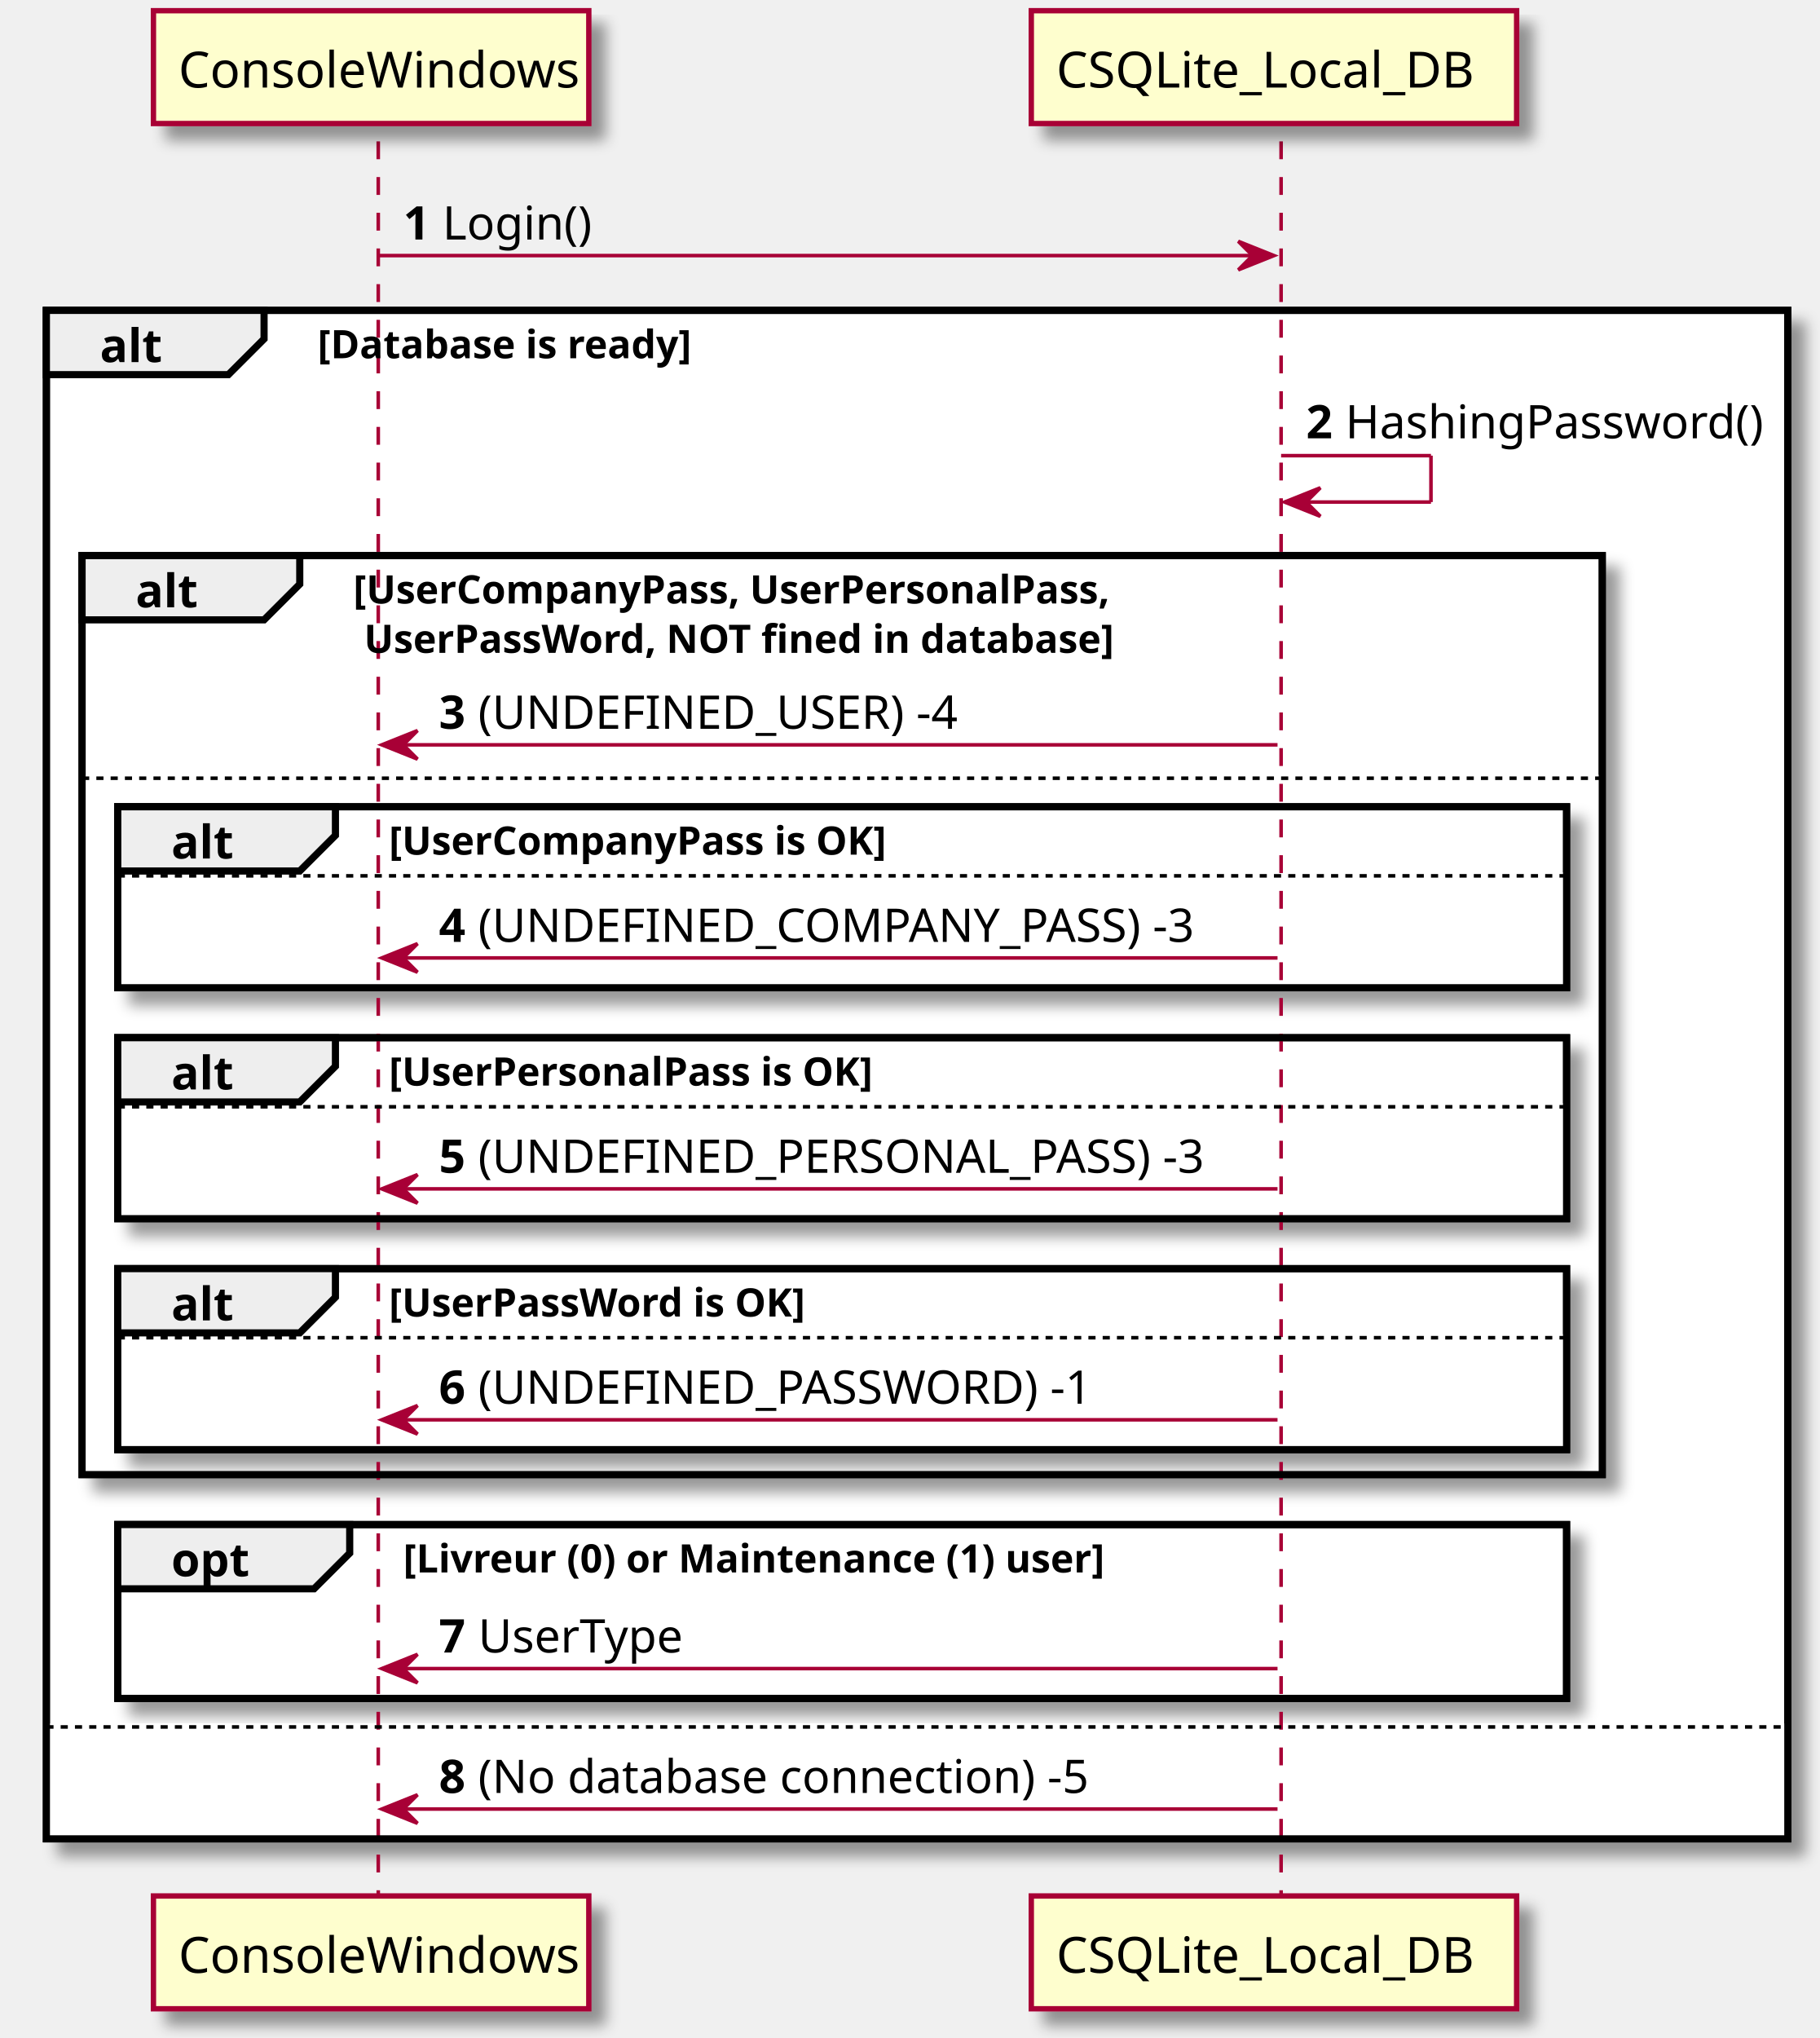
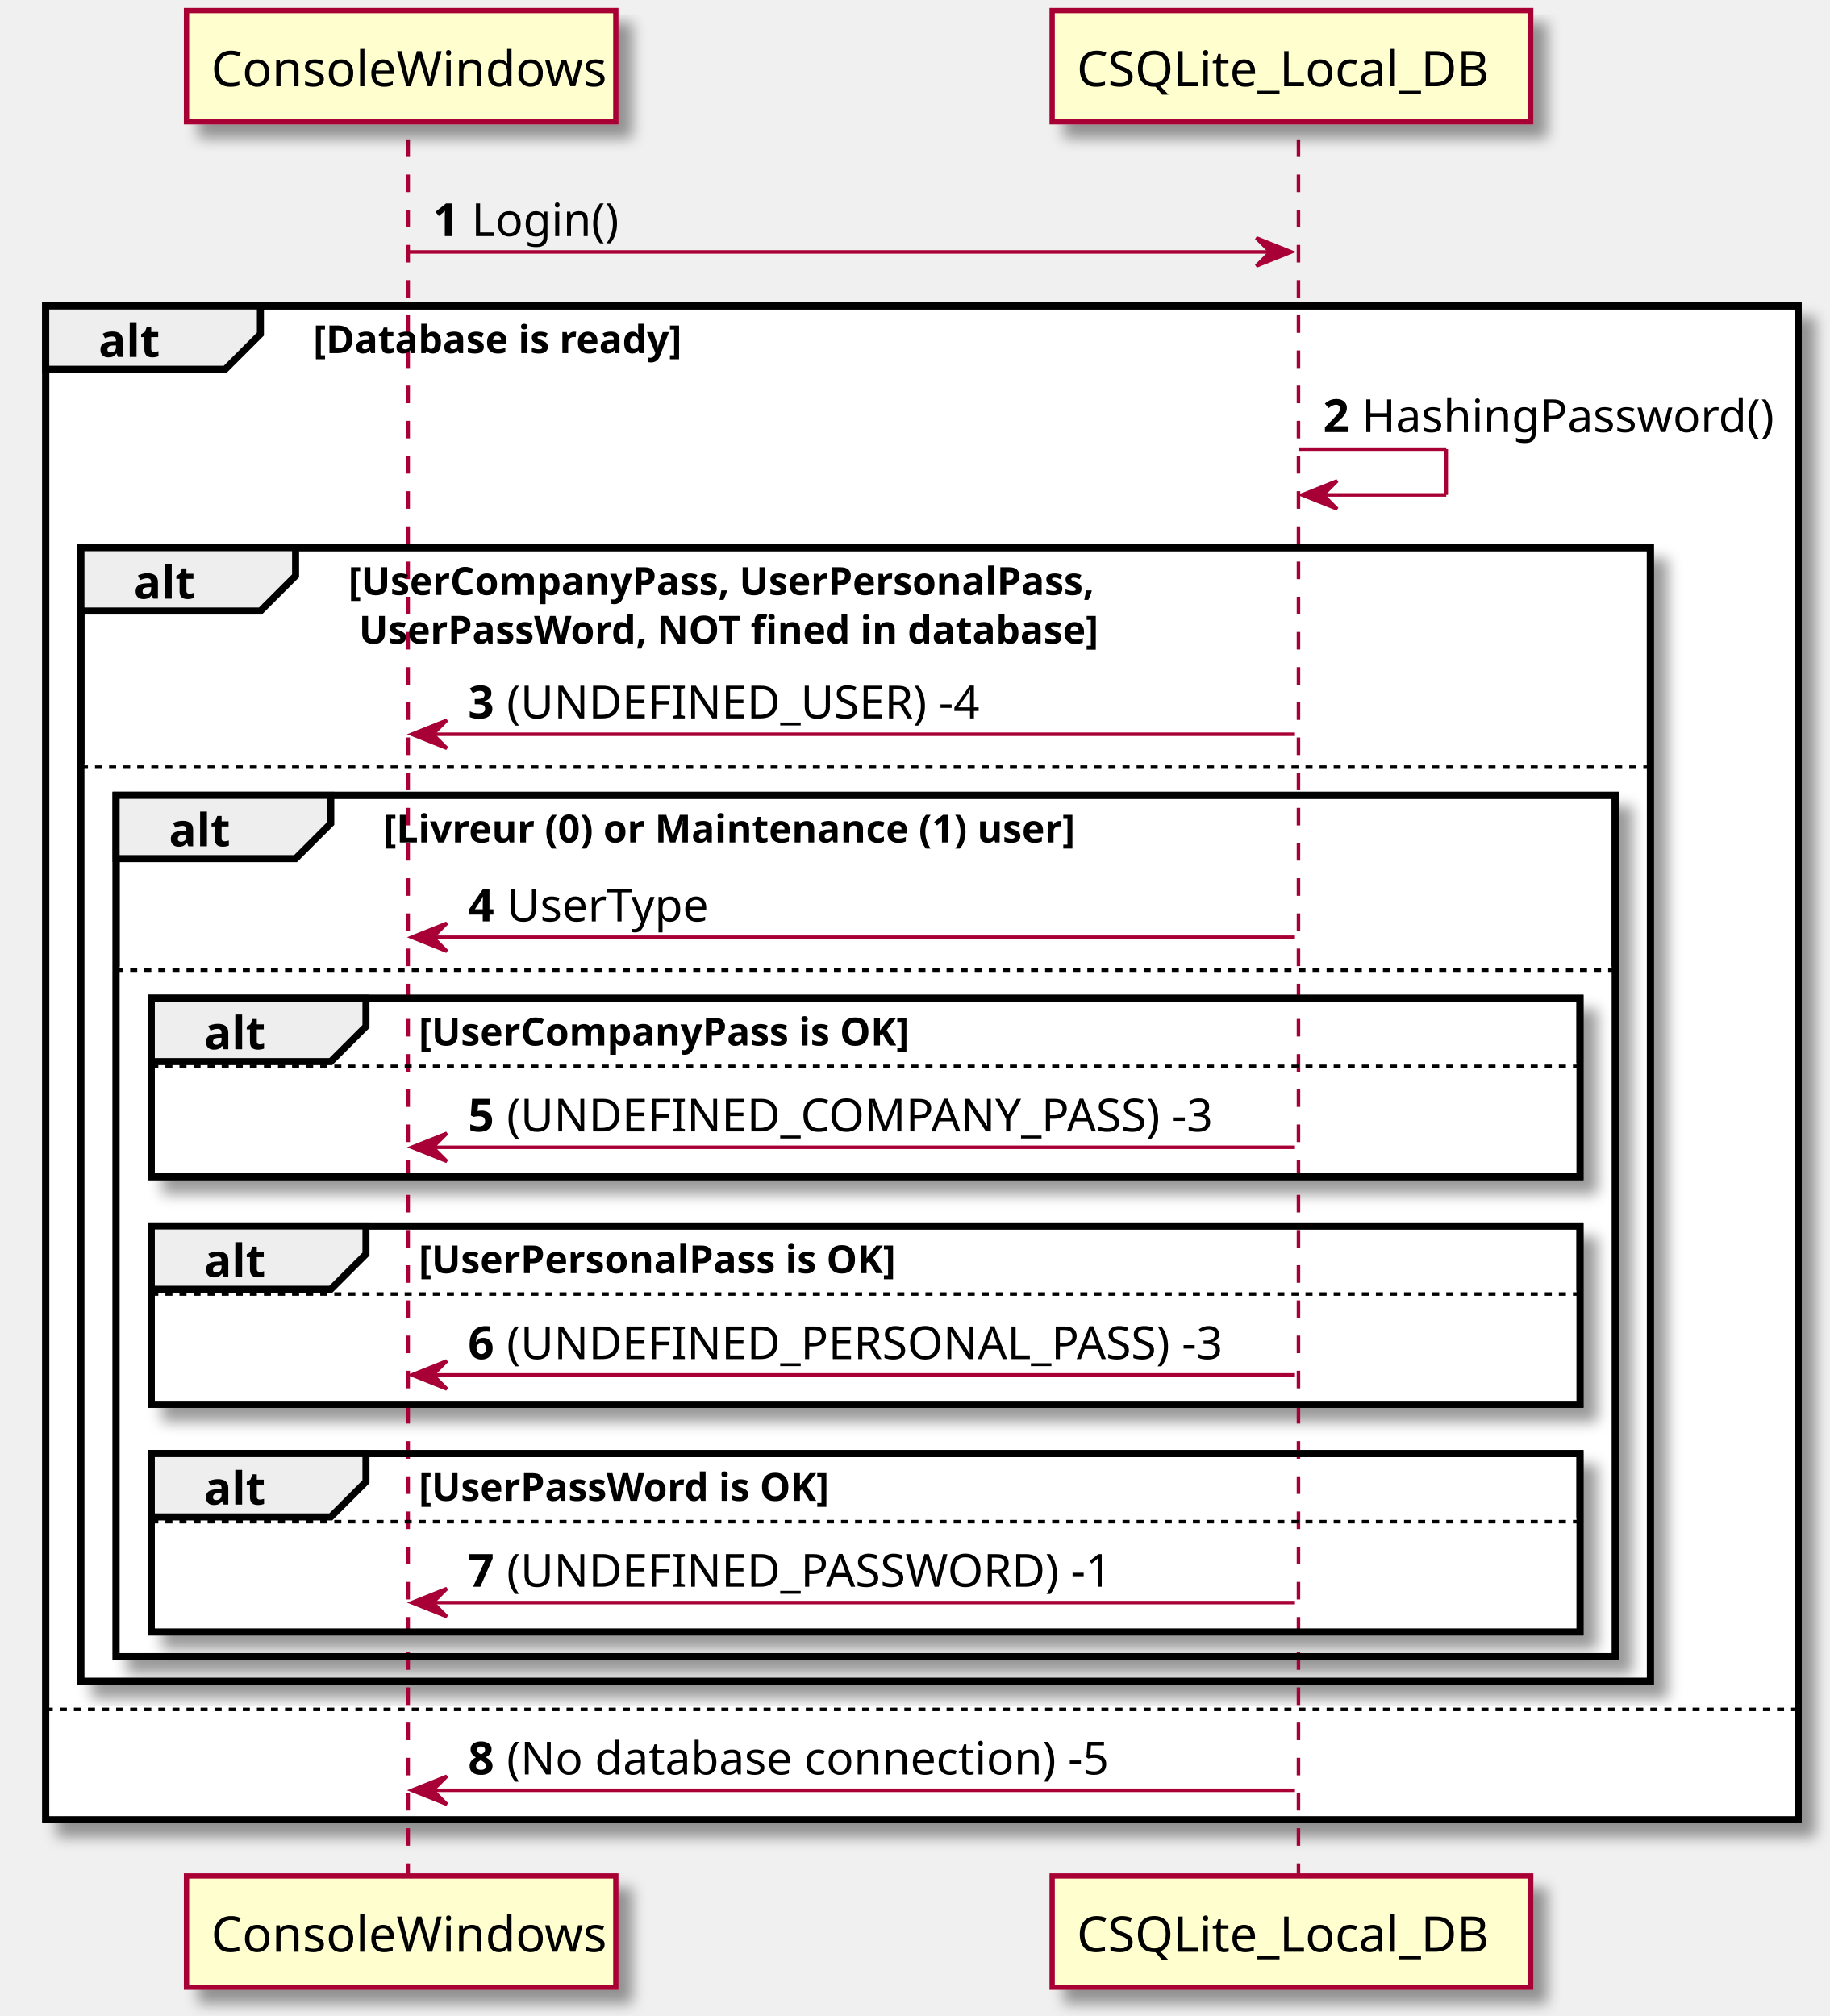
- <svg xmlns="http://www.w3.org/2000/svg" height="571px" style="width:510px;height:571px;" version="1.1" viewBox="0 0 510 571" width="510px">
+ <svg xmlns="http://www.w3.org/2000/svg" height="573px" style="width:520px;height:573px;" version="1.1" viewBox="0 0 520 573" width="520px">
  <defs>
    <filter height="300%" id="f1" width="300%" x="-1" y="-1">
      <feGaussianBlur result="blurOut" stdDeviation="2.0" />
      <feColorMatrix in="blurOut" result="blurOut2" type="matrix" values="0 0 0 0 0 0 0 0 0 0 0 0 0 0 0 0 0 0 .4 0" />
      <feOffset dx="4.0" dy="4.0" in="blurOut2" result="blurOut3" />
      <feBlend in="SourceGraphic" in2="blurOut3" mode="normal" />
    </filter>
  </defs>
  <g>
-     <rect fill="#FFFFFF" filter="url(#f1)" height="428.242" style="stroke: #000000; stroke-width: 2.0;" width="488" x="13" y="86.961" />
-     <rect fill="#FFFFFF" filter="url(#f1)" height="257.484" style="stroke: #000000; stroke-width: 2.0;" width="426" x="23" y="155.664" />
-     <rect fill="#FFFFFF" height="196.109" style="stroke: none; stroke-width: 1.0;" width="426" x="23" y="217.039" />
-     <rect fill="#FFFFFF" filter="url(#f1)" height="50.703" style="stroke: #000000; stroke-width: 2.0;" width="406" x="33" y="226.039" />
-     <rect fill="#FFFFFF" height="32.352" style="stroke: none; stroke-width: 1.0;" width="406" x="33" y="244.391" />
-     <rect fill="#FFFFFF" filter="url(#f1)" height="50.703" style="stroke: #000000; stroke-width: 2.0;" width="406" x="33" y="290.742" />
-     <rect fill="#FFFFFF" height="32.352" style="stroke: none; stroke-width: 1.0;" width="406" x="33" y="309.094" />
-     <rect fill="#FFFFFF" filter="url(#f1)" height="50.703" style="stroke: #000000; stroke-width: 2.0;" width="406" x="33" y="355.445" />
-     <rect fill="#FFFFFF" height="32.352" style="stroke: none; stroke-width: 1.0;" width="406" x="33" y="373.797" />
-     <rect fill="#FFFFFF" filter="url(#f1)" height="48.703" style="stroke: #000000; stroke-width: 2.0;" width="406" x="33" y="427.148" />
-     <rect fill="#FFFFFF" height="32.352" style="stroke: none; stroke-width: 1.0;" width="488" x="13" y="482.852" />
-     <line style="stroke: #A80036; stroke-width: 1.0; stroke-dasharray: 5.0,5.0;" x1="106" x2="106" y1="39.609" y2="532.203" />
-     <line style="stroke: #A80036; stroke-width: 1.0; stroke-dasharray: 5.0,5.0;" x1="359" x2="359" y1="39.609" y2="532.203" />
-     <rect fill="#FEFECE" filter="url(#f1)" height="31.609" style="stroke: #A80036; stroke-width: 1.5;" width="122" x="43" y="3" />
-     <text fill="#000000" font-family="sans-serif" font-size="14" lengthAdjust="spacingAndGlyphs" textLength="108" x="50" y="24.533">ConsoleWindows</text>
-     <rect fill="#FEFECE" filter="url(#f1)" height="31.609" style="stroke: #A80036; stroke-width: 1.5;" width="122" x="43" y="531.203" />
-     <text fill="#000000" font-family="sans-serif" font-size="14" lengthAdjust="spacingAndGlyphs" textLength="108" x="50" y="552.736">ConsoleWindows</text>
-     <rect fill="#FEFECE" filter="url(#f1)" height="31.609" style="stroke: #A80036; stroke-width: 1.5;" width="136" x="289" y="3" />
-     <text fill="#000000" font-family="sans-serif" font-size="14" lengthAdjust="spacingAndGlyphs" textLength="122" x="296" y="24.533">CSQLite_Local_DB</text>
-     <rect fill="#FEFECE" filter="url(#f1)" height="31.609" style="stroke: #A80036; stroke-width: 1.5;" width="136" x="289" y="531.203" />
-     <text fill="#000000" font-family="sans-serif" font-size="14" lengthAdjust="spacingAndGlyphs" textLength="122" x="296" y="552.736">CSQLite_Local_DB</text>
-     <polygon fill="#A80036" points="347,67.609,357,71.609,347,75.609,351,71.609" style="stroke: #A80036; stroke-width: 1.0;" />
-     <line style="stroke: #A80036; stroke-width: 1.0;" x1="106" x2="353" y1="71.609" y2="71.609" />
-     <text fill="#000000" font-family="sans-serif" font-size="13" font-weight="bold" lengthAdjust="spacingAndGlyphs" textLength="7" x="113" y="67.105">1</text>
-     <text fill="#000000" font-family="sans-serif" font-size="13" lengthAdjust="spacingAndGlyphs" textLength="39" x="124" y="67.105">Login()</text>
-     <rect fill="none" height="428.242" style="stroke: #000000; stroke-width: 2.0;" width="488" x="13" y="86.961" />
+     <rect fill="#FFFFFF" filter="url(#f1)" height="430.242" style="stroke: #000000; stroke-width: 2.0;" width="498" x="13" y="86.961" />
+     <rect fill="#FFFFFF" filter="url(#f1)" height="322.188" style="stroke: #000000; stroke-width: 2.0;" width="446" x="23" y="155.664" />
+     <rect fill="#FFFFFF" height="260.812" style="stroke: none; stroke-width: 1.0;" width="446" x="23" y="217.039" />
+     <rect fill="#FFFFFF" filter="url(#f1)" height="244.812" style="stroke: #000000; stroke-width: 2.0;" width="426" x="33" y="226.039" />
+     <rect fill="#FFFFFF" height="196.109" style="stroke: none; stroke-width: 1.0;" width="426" x="33" y="274.742" />
+     <rect fill="#FFFFFF" filter="url(#f1)" height="50.703" style="stroke: #000000; stroke-width: 2.0;" width="406" x="43" y="283.742" />
+     <rect fill="#FFFFFF" height="32.352" style="stroke: none; stroke-width: 1.0;" width="406" x="43" y="302.094" />
+     <rect fill="#FFFFFF" filter="url(#f1)" height="50.703" style="stroke: #000000; stroke-width: 2.0;" width="406" x="43" y="348.445" />
+     <rect fill="#FFFFFF" height="32.352" style="stroke: none; stroke-width: 1.0;" width="406" x="43" y="366.797" />
+     <rect fill="#FFFFFF" filter="url(#f1)" height="50.703" style="stroke: #000000; stroke-width: 2.0;" width="406" x="43" y="413.148" />
+     <rect fill="#FFFFFF" height="32.352" style="stroke: none; stroke-width: 1.0;" width="406" x="43" y="431.5" />
+     <rect fill="#FFFFFF" height="32.352" style="stroke: none; stroke-width: 1.0;" width="498" x="13" y="484.852" />
+     <line style="stroke: #A80036; stroke-width: 1.0; stroke-dasharray: 5.0,5.0;" x1="116" x2="116" y1="39.609" y2="534.203" />
+     <line style="stroke: #A80036; stroke-width: 1.0; stroke-dasharray: 5.0,5.0;" x1="369" x2="369" y1="39.609" y2="534.203" />
+     <rect fill="#FEFECE" filter="url(#f1)" height="31.609" style="stroke: #A80036; stroke-width: 1.5;" width="122" x="53" y="3" />
+     <text fill="#000000" font-family="sans-serif" font-size="14" lengthAdjust="spacingAndGlyphs" textLength="108" x="60" y="24.533">ConsoleWindows</text>
+     <rect fill="#FEFECE" filter="url(#f1)" height="31.609" style="stroke: #A80036; stroke-width: 1.5;" width="122" x="53" y="533.203" />
+     <text fill="#000000" font-family="sans-serif" font-size="14" lengthAdjust="spacingAndGlyphs" textLength="108" x="60" y="554.736">ConsoleWindows</text>
+     <rect fill="#FEFECE" filter="url(#f1)" height="31.609" style="stroke: #A80036; stroke-width: 1.5;" width="136" x="299" y="3" />
+     <text fill="#000000" font-family="sans-serif" font-size="14" lengthAdjust="spacingAndGlyphs" textLength="122" x="306" y="24.533">CSQLite_Local_DB</text>
+     <rect fill="#FEFECE" filter="url(#f1)" height="31.609" style="stroke: #A80036; stroke-width: 1.5;" width="136" x="299" y="533.203" />
+     <text fill="#000000" font-family="sans-serif" font-size="14" lengthAdjust="spacingAndGlyphs" textLength="122" x="306" y="554.736">CSQLite_Local_DB</text>
+     <polygon fill="#A80036" points="357,67.609,367,71.609,357,75.609,361,71.609" style="stroke: #A80036; stroke-width: 1.0;" />
+     <line style="stroke: #A80036; stroke-width: 1.0;" x1="116" x2="363" y1="71.609" y2="71.609" />
+     <text fill="#000000" font-family="sans-serif" font-size="13" font-weight="bold" lengthAdjust="spacingAndGlyphs" textLength="7" x="123" y="67.105">1</text>
+     <text fill="#000000" font-family="sans-serif" font-size="13" lengthAdjust="spacingAndGlyphs" textLength="39" x="134" y="67.105">Login()</text>
+     <rect fill="none" height="430.242" style="stroke: #000000; stroke-width: 2.0;" width="498" x="13" y="86.961" />
    <polygon fill="#EEEEEE" points="13,86.961,74,86.961,74,94.961,64,104.961,13,104.961,13,86.961" style="stroke: #000000; stroke-width: 2.0;" />
    <text fill="#000000" font-family="sans-serif" font-size="13" font-weight="bold" lengthAdjust="spacingAndGlyphs" textLength="16" x="28" y="101.456">alt</text>
    <text fill="#000000" font-family="sans-serif" font-size="11" font-weight="bold" lengthAdjust="spacingAndGlyphs" textLength="105" x="89" y="100.38">[Database is ready]</text>
-     <line style="stroke: #A80036; stroke-width: 1.0;" x1="359" x2="401" y1="127.664" y2="127.664" />
-     <line style="stroke: #A80036; stroke-width: 1.0;" x1="401" x2="401" y1="127.664" y2="140.664" />
-     <line style="stroke: #A80036; stroke-width: 1.0;" x1="360" x2="401" y1="140.664" y2="140.664" />
-     <polygon fill="#A80036" points="370,136.664,360,140.664,370,144.664,366,140.664" style="stroke: #A80036; stroke-width: 1.0;" />
-     <text fill="#000000" font-family="sans-serif" font-size="13" font-weight="bold" lengthAdjust="spacingAndGlyphs" textLength="7" x="366" y="122.808">2</text>
-     <text fill="#000000" font-family="sans-serif" font-size="13" lengthAdjust="spacingAndGlyphs" textLength="112" x="377" y="122.808">HashingPassword()</text>
-     <rect fill="none" height="257.484" style="stroke: #000000; stroke-width: 2.0;" width="426" x="23" y="155.664" />
+     <line style="stroke: #A80036; stroke-width: 1.0;" x1="369" x2="411" y1="127.664" y2="127.664" />
+     <line style="stroke: #A80036; stroke-width: 1.0;" x1="411" x2="411" y1="127.664" y2="140.664" />
+     <line style="stroke: #A80036; stroke-width: 1.0;" x1="370" x2="411" y1="140.664" y2="140.664" />
+     <polygon fill="#A80036" points="380,136.664,370,140.664,380,144.664,376,140.664" style="stroke: #A80036; stroke-width: 1.0;" />
+     <text fill="#000000" font-family="sans-serif" font-size="13" font-weight="bold" lengthAdjust="spacingAndGlyphs" textLength="7" x="376" y="122.808">2</text>
+     <text fill="#000000" font-family="sans-serif" font-size="13" lengthAdjust="spacingAndGlyphs" textLength="112" x="387" y="122.808">HashingPassword()</text>
+     <rect fill="none" height="322.188" style="stroke: #000000; stroke-width: 2.0;" width="446" x="23" y="155.664" />
    <polygon fill="#EEEEEE" points="23,155.664,84,155.664,84,163.664,74,173.664,23,173.664,23,155.664" style="stroke: #000000; stroke-width: 2.0;" />
    <text fill="#000000" font-family="sans-serif" font-size="13" font-weight="bold" lengthAdjust="spacingAndGlyphs" textLength="16" x="38" y="170.159">alt</text>
    <text fill="#000000" font-family="sans-serif" font-size="11" font-weight="bold" lengthAdjust="spacingAndGlyphs" textLength="220" x="99" y="169.083">[UserCompanyPass, UserPersonalPass,</text>
    <text fill="#000000" font-family="sans-serif" font-size="11" font-weight="bold" lengthAdjust="spacingAndGlyphs" textLength="211" x="102" y="182.919">UserPassWord, NOT fined in database]</text>
-     <polygon fill="#A80036" points="117,204.688,107,208.688,117,212.688,113,208.688" style="stroke: #A80036; stroke-width: 1.0;" />
-     <line style="stroke: #A80036; stroke-width: 1.0;" x1="111" x2="358" y1="208.688" y2="208.688" />
-     <text fill="#000000" font-family="sans-serif" font-size="13" font-weight="bold" lengthAdjust="spacingAndGlyphs" textLength="7" x="123" y="204.183">3</text>
-     <text fill="#000000" font-family="sans-serif" font-size="13" lengthAdjust="spacingAndGlyphs" textLength="140" x="134" y="204.183">(UNDEFINED_USER) -4</text>
-     <line style="stroke: #000000; stroke-width: 1.0; stroke-dasharray: 2.0,2.0;" x1="23" x2="449" y1="218.039" y2="218.039" />
-     <rect fill="none" height="50.703" style="stroke: #000000; stroke-width: 2.0;" width="406" x="33" y="226.039" />
+     <polygon fill="#A80036" points="127,204.688,117,208.688,127,212.688,123,208.688" style="stroke: #A80036; stroke-width: 1.0;" />
+     <line style="stroke: #A80036; stroke-width: 1.0;" x1="121" x2="368" y1="208.688" y2="208.688" />
+     <text fill="#000000" font-family="sans-serif" font-size="13" font-weight="bold" lengthAdjust="spacingAndGlyphs" textLength="7" x="133" y="204.183">3</text>
+     <text fill="#000000" font-family="sans-serif" font-size="13" lengthAdjust="spacingAndGlyphs" textLength="140" x="144" y="204.183">(UNDEFINED_USER) -4</text>
+     <line style="stroke: #000000; stroke-width: 1.0; stroke-dasharray: 2.0,2.0;" x1="23" x2="469" y1="218.039" y2="218.039" />
+     <rect fill="none" height="244.812" style="stroke: #000000; stroke-width: 2.0;" width="426" x="33" y="226.039" />
    <polygon fill="#EEEEEE" points="33,226.039,94,226.039,94,234.039,84,244.039,33,244.039,33,226.039" style="stroke: #000000; stroke-width: 2.0;" />
    <text fill="#000000" font-family="sans-serif" font-size="13" font-weight="bold" lengthAdjust="spacingAndGlyphs" textLength="16" x="48" y="240.534">alt</text>
-     <text fill="#000000" font-family="sans-serif" font-size="11" font-weight="bold" lengthAdjust="spacingAndGlyphs" textLength="144" x="109" y="239.458">[UserCompanyPass is OK]</text>
-     <line style="stroke: #000000; stroke-width: 1.0; stroke-dasharray: 2.0,2.0;" x1="33" x2="439" y1="245.391" y2="245.391" />
-     <polygon fill="#A80036" points="117,264.391,107,268.391,117,272.391,113,268.391" style="stroke: #A80036; stroke-width: 1.0;" />
-     <line style="stroke: #A80036; stroke-width: 1.0;" x1="111" x2="358" y1="268.391" y2="268.391" />
-     <text fill="#000000" font-family="sans-serif" font-size="13" font-weight="bold" lengthAdjust="spacingAndGlyphs" textLength="7" x="123" y="263.886">4</text>
-     <text fill="#000000" font-family="sans-serif" font-size="13" lengthAdjust="spacingAndGlyphs" textLength="213" x="134" y="263.886">(UNDEFINED_COMPANY_PASS) -3</text>
-     <rect fill="none" height="50.703" style="stroke: #000000; stroke-width: 2.0;" width="406" x="33" y="290.742" />
-     <polygon fill="#EEEEEE" points="33,290.742,94,290.742,94,298.742,84,308.742,33,308.742,33,290.742" style="stroke: #000000; stroke-width: 2.0;" />
-     <text fill="#000000" font-family="sans-serif" font-size="13" font-weight="bold" lengthAdjust="spacingAndGlyphs" textLength="16" x="48" y="305.237">alt</text>
-     <text fill="#000000" font-family="sans-serif" font-size="11" font-weight="bold" lengthAdjust="spacingAndGlyphs" textLength="141" x="109" y="304.161">[UserPersonalPass is OK]</text>
-     <line style="stroke: #000000; stroke-width: 1.0; stroke-dasharray: 2.0,2.0;" x1="33" x2="439" y1="310.094" y2="310.094" />
-     <polygon fill="#A80036" points="117,329.094,107,333.094,117,337.094,113,333.094" style="stroke: #A80036; stroke-width: 1.0;" />
-     <line style="stroke: #A80036; stroke-width: 1.0;" x1="111" x2="358" y1="333.094" y2="333.094" />
-     <text fill="#000000" font-family="sans-serif" font-size="13" font-weight="bold" lengthAdjust="spacingAndGlyphs" textLength="7" x="123" y="328.589">5</text>
-     <text fill="#000000" font-family="sans-serif" font-size="13" lengthAdjust="spacingAndGlyphs" textLength="218" x="134" y="328.589">(UNDEFINED_PERSONAL_PASS) -3</text>
-     <rect fill="none" height="50.703" style="stroke: #000000; stroke-width: 2.0;" width="406" x="33" y="355.445" />
-     <polygon fill="#EEEEEE" points="33,355.445,94,355.445,94,363.445,84,373.445,33,373.445,33,355.445" style="stroke: #000000; stroke-width: 2.0;" />
-     <text fill="#000000" font-family="sans-serif" font-size="13" font-weight="bold" lengthAdjust="spacingAndGlyphs" textLength="16" x="48" y="369.94">alt</text>
-     <text fill="#000000" font-family="sans-serif" font-size="11" font-weight="bold" lengthAdjust="spacingAndGlyphs" textLength="121" x="109" y="368.864">[UserPassWord is OK]</text>
-     <line style="stroke: #000000; stroke-width: 1.0; stroke-dasharray: 2.0,2.0;" x1="33" x2="439" y1="374.797" y2="374.797" />
-     <polygon fill="#A80036" points="117,393.797,107,397.797,117,401.797,113,397.797" style="stroke: #A80036; stroke-width: 1.0;" />
-     <line style="stroke: #A80036; stroke-width: 1.0;" x1="111" x2="358" y1="397.797" y2="397.797" />
-     <text fill="#000000" font-family="sans-serif" font-size="13" font-weight="bold" lengthAdjust="spacingAndGlyphs" textLength="7" x="123" y="393.292">6</text>
-     <text fill="#000000" font-family="sans-serif" font-size="13" lengthAdjust="spacingAndGlyphs" textLength="181" x="134" y="393.292">(UNDEFINED_PASSWORD) -1</text>
-     <rect fill="none" height="48.703" style="stroke: #000000; stroke-width: 2.0;" width="406" x="33" y="427.148" />
-     <polygon fill="#EEEEEE" points="33,427.148,98,427.148,98,435.148,88,445.148,33,445.148,33,427.148" style="stroke: #000000; stroke-width: 2.0;" />
-     <text fill="#000000" font-family="sans-serif" font-size="13" font-weight="bold" lengthAdjust="spacingAndGlyphs" textLength="20" x="48" y="441.644">opt</text>
-     <text fill="#000000" font-family="sans-serif" font-size="11" font-weight="bold" lengthAdjust="spacingAndGlyphs" textLength="199" x="113" y="440.567">[Livreur (0) or Maintenance (1) user]</text>
-     <polygon fill="#A80036" points="117,463.5,107,467.5,117,471.5,113,467.5" style="stroke: #A80036; stroke-width: 1.0;" />
-     <line style="stroke: #A80036; stroke-width: 1.0;" x1="111" x2="358" y1="467.5" y2="467.5" />
-     <text fill="#000000" font-family="sans-serif" font-size="13" font-weight="bold" lengthAdjust="spacingAndGlyphs" textLength="7" x="123" y="462.995">7</text>
-     <text fill="#000000" font-family="sans-serif" font-size="13" lengthAdjust="spacingAndGlyphs" textLength="55" x="134" y="462.995">UserType</text>
-     <line style="stroke: #000000; stroke-width: 1.0; stroke-dasharray: 2.0,2.0;" x1="13" x2="501" y1="483.852" y2="483.852" />
-     <polygon fill="#A80036" points="117,502.852,107,506.852,117,510.852,113,506.852" style="stroke: #A80036; stroke-width: 1.0;" />
-     <line style="stroke: #A80036; stroke-width: 1.0;" x1="111" x2="358" y1="506.852" y2="506.852" />
-     <text fill="#000000" font-family="sans-serif" font-size="13" font-weight="bold" lengthAdjust="spacingAndGlyphs" textLength="7" x="123" y="502.347">8</text>
-     <text fill="#000000" font-family="sans-serif" font-size="13" lengthAdjust="spacingAndGlyphs" textLength="163" x="134" y="502.347">(No database connection) -5</text>
+     <text fill="#000000" font-family="sans-serif" font-size="11" font-weight="bold" lengthAdjust="spacingAndGlyphs" textLength="199" x="109" y="239.458">[Livreur (0) or Maintenance (1) user]</text>
+     <polygon fill="#A80036" points="127,262.391,117,266.391,127,270.391,123,266.391" style="stroke: #A80036; stroke-width: 1.0;" />
+     <line style="stroke: #A80036; stroke-width: 1.0;" x1="121" x2="368" y1="266.391" y2="266.391" />
+     <text fill="#000000" font-family="sans-serif" font-size="13" font-weight="bold" lengthAdjust="spacingAndGlyphs" textLength="7" x="133" y="261.886">4</text>
+     <text fill="#000000" font-family="sans-serif" font-size="13" lengthAdjust="spacingAndGlyphs" textLength="55" x="144" y="261.886">UserType</text>
+     <line style="stroke: #000000; stroke-width: 1.0; stroke-dasharray: 2.0,2.0;" x1="33" x2="459" y1="275.742" y2="275.742" />
+     <rect fill="none" height="50.703" style="stroke: #000000; stroke-width: 2.0;" width="406" x="43" y="283.742" />
+     <polygon fill="#EEEEEE" points="43,283.742,104,283.742,104,291.742,94,301.742,43,301.742,43,283.742" style="stroke: #000000; stroke-width: 2.0;" />
+     <text fill="#000000" font-family="sans-serif" font-size="13" font-weight="bold" lengthAdjust="spacingAndGlyphs" textLength="16" x="58" y="298.237">alt</text>
+     <text fill="#000000" font-family="sans-serif" font-size="11" font-weight="bold" lengthAdjust="spacingAndGlyphs" textLength="144" x="119" y="297.161">[UserCompanyPass is OK]</text>
+     <line style="stroke: #000000; stroke-width: 1.0; stroke-dasharray: 2.0,2.0;" x1="43" x2="449" y1="303.094" y2="303.094" />
+     <polygon fill="#A80036" points="127,322.094,117,326.094,127,330.094,123,326.094" style="stroke: #A80036; stroke-width: 1.0;" />
+     <line style="stroke: #A80036; stroke-width: 1.0;" x1="121" x2="368" y1="326.094" y2="326.094" />
+     <text fill="#000000" font-family="sans-serif" font-size="13" font-weight="bold" lengthAdjust="spacingAndGlyphs" textLength="7" x="133" y="321.589">5</text>
+     <text fill="#000000" font-family="sans-serif" font-size="13" lengthAdjust="spacingAndGlyphs" textLength="213" x="144" y="321.589">(UNDEFINED_COMPANY_PASS) -3</text>
+     <rect fill="none" height="50.703" style="stroke: #000000; stroke-width: 2.0;" width="406" x="43" y="348.445" />
+     <polygon fill="#EEEEEE" points="43,348.445,104,348.445,104,356.445,94,366.445,43,366.445,43,348.445" style="stroke: #000000; stroke-width: 2.0;" />
+     <text fill="#000000" font-family="sans-serif" font-size="13" font-weight="bold" lengthAdjust="spacingAndGlyphs" textLength="16" x="58" y="362.94">alt</text>
+     <text fill="#000000" font-family="sans-serif" font-size="11" font-weight="bold" lengthAdjust="spacingAndGlyphs" textLength="141" x="119" y="361.864">[UserPersonalPass is OK]</text>
+     <line style="stroke: #000000; stroke-width: 1.0; stroke-dasharray: 2.0,2.0;" x1="43" x2="449" y1="367.797" y2="367.797" />
+     <polygon fill="#A80036" points="127,386.797,117,390.797,127,394.797,123,390.797" style="stroke: #A80036; stroke-width: 1.0;" />
+     <line style="stroke: #A80036; stroke-width: 1.0;" x1="121" x2="368" y1="390.797" y2="390.797" />
+     <text fill="#000000" font-family="sans-serif" font-size="13" font-weight="bold" lengthAdjust="spacingAndGlyphs" textLength="7" x="133" y="386.292">6</text>
+     <text fill="#000000" font-family="sans-serif" font-size="13" lengthAdjust="spacingAndGlyphs" textLength="218" x="144" y="386.292">(UNDEFINED_PERSONAL_PASS) -3</text>
+     <rect fill="none" height="50.703" style="stroke: #000000; stroke-width: 2.0;" width="406" x="43" y="413.148" />
+     <polygon fill="#EEEEEE" points="43,413.148,104,413.148,104,421.148,94,431.148,43,431.148,43,413.148" style="stroke: #000000; stroke-width: 2.0;" />
+     <text fill="#000000" font-family="sans-serif" font-size="13" font-weight="bold" lengthAdjust="spacingAndGlyphs" textLength="16" x="58" y="427.644">alt</text>
+     <text fill="#000000" font-family="sans-serif" font-size="11" font-weight="bold" lengthAdjust="spacingAndGlyphs" textLength="121" x="119" y="426.567">[UserPassWord is OK]</text>
+     <line style="stroke: #000000; stroke-width: 1.0; stroke-dasharray: 2.0,2.0;" x1="43" x2="449" y1="432.5" y2="432.5" />
+     <polygon fill="#A80036" points="127,451.5,117,455.5,127,459.5,123,455.5" style="stroke: #A80036; stroke-width: 1.0;" />
+     <line style="stroke: #A80036; stroke-width: 1.0;" x1="121" x2="368" y1="455.5" y2="455.5" />
+     <text fill="#000000" font-family="sans-serif" font-size="13" font-weight="bold" lengthAdjust="spacingAndGlyphs" textLength="7" x="133" y="450.995">7</text>
+     <text fill="#000000" font-family="sans-serif" font-size="13" lengthAdjust="spacingAndGlyphs" textLength="181" x="144" y="450.995">(UNDEFINED_PASSWORD) -1</text>
+     <line style="stroke: #000000; stroke-width: 1.0; stroke-dasharray: 2.0,2.0;" x1="13" x2="511" y1="485.852" y2="485.852" />
+     <polygon fill="#A80036" points="127,504.852,117,508.852,127,512.852,123,508.852" style="stroke: #A80036; stroke-width: 1.0;" />
+     <line style="stroke: #A80036; stroke-width: 1.0;" x1="121" x2="368" y1="508.852" y2="508.852" />
+     <text fill="#000000" font-family="sans-serif" font-size="13" font-weight="bold" lengthAdjust="spacingAndGlyphs" textLength="7" x="133" y="504.347">8</text>
+     <text fill="#000000" font-family="sans-serif" font-size="13" lengthAdjust="spacingAndGlyphs" textLength="163" x="144" y="504.347">(No database connection) -5</text>
  </g>
</svg>
